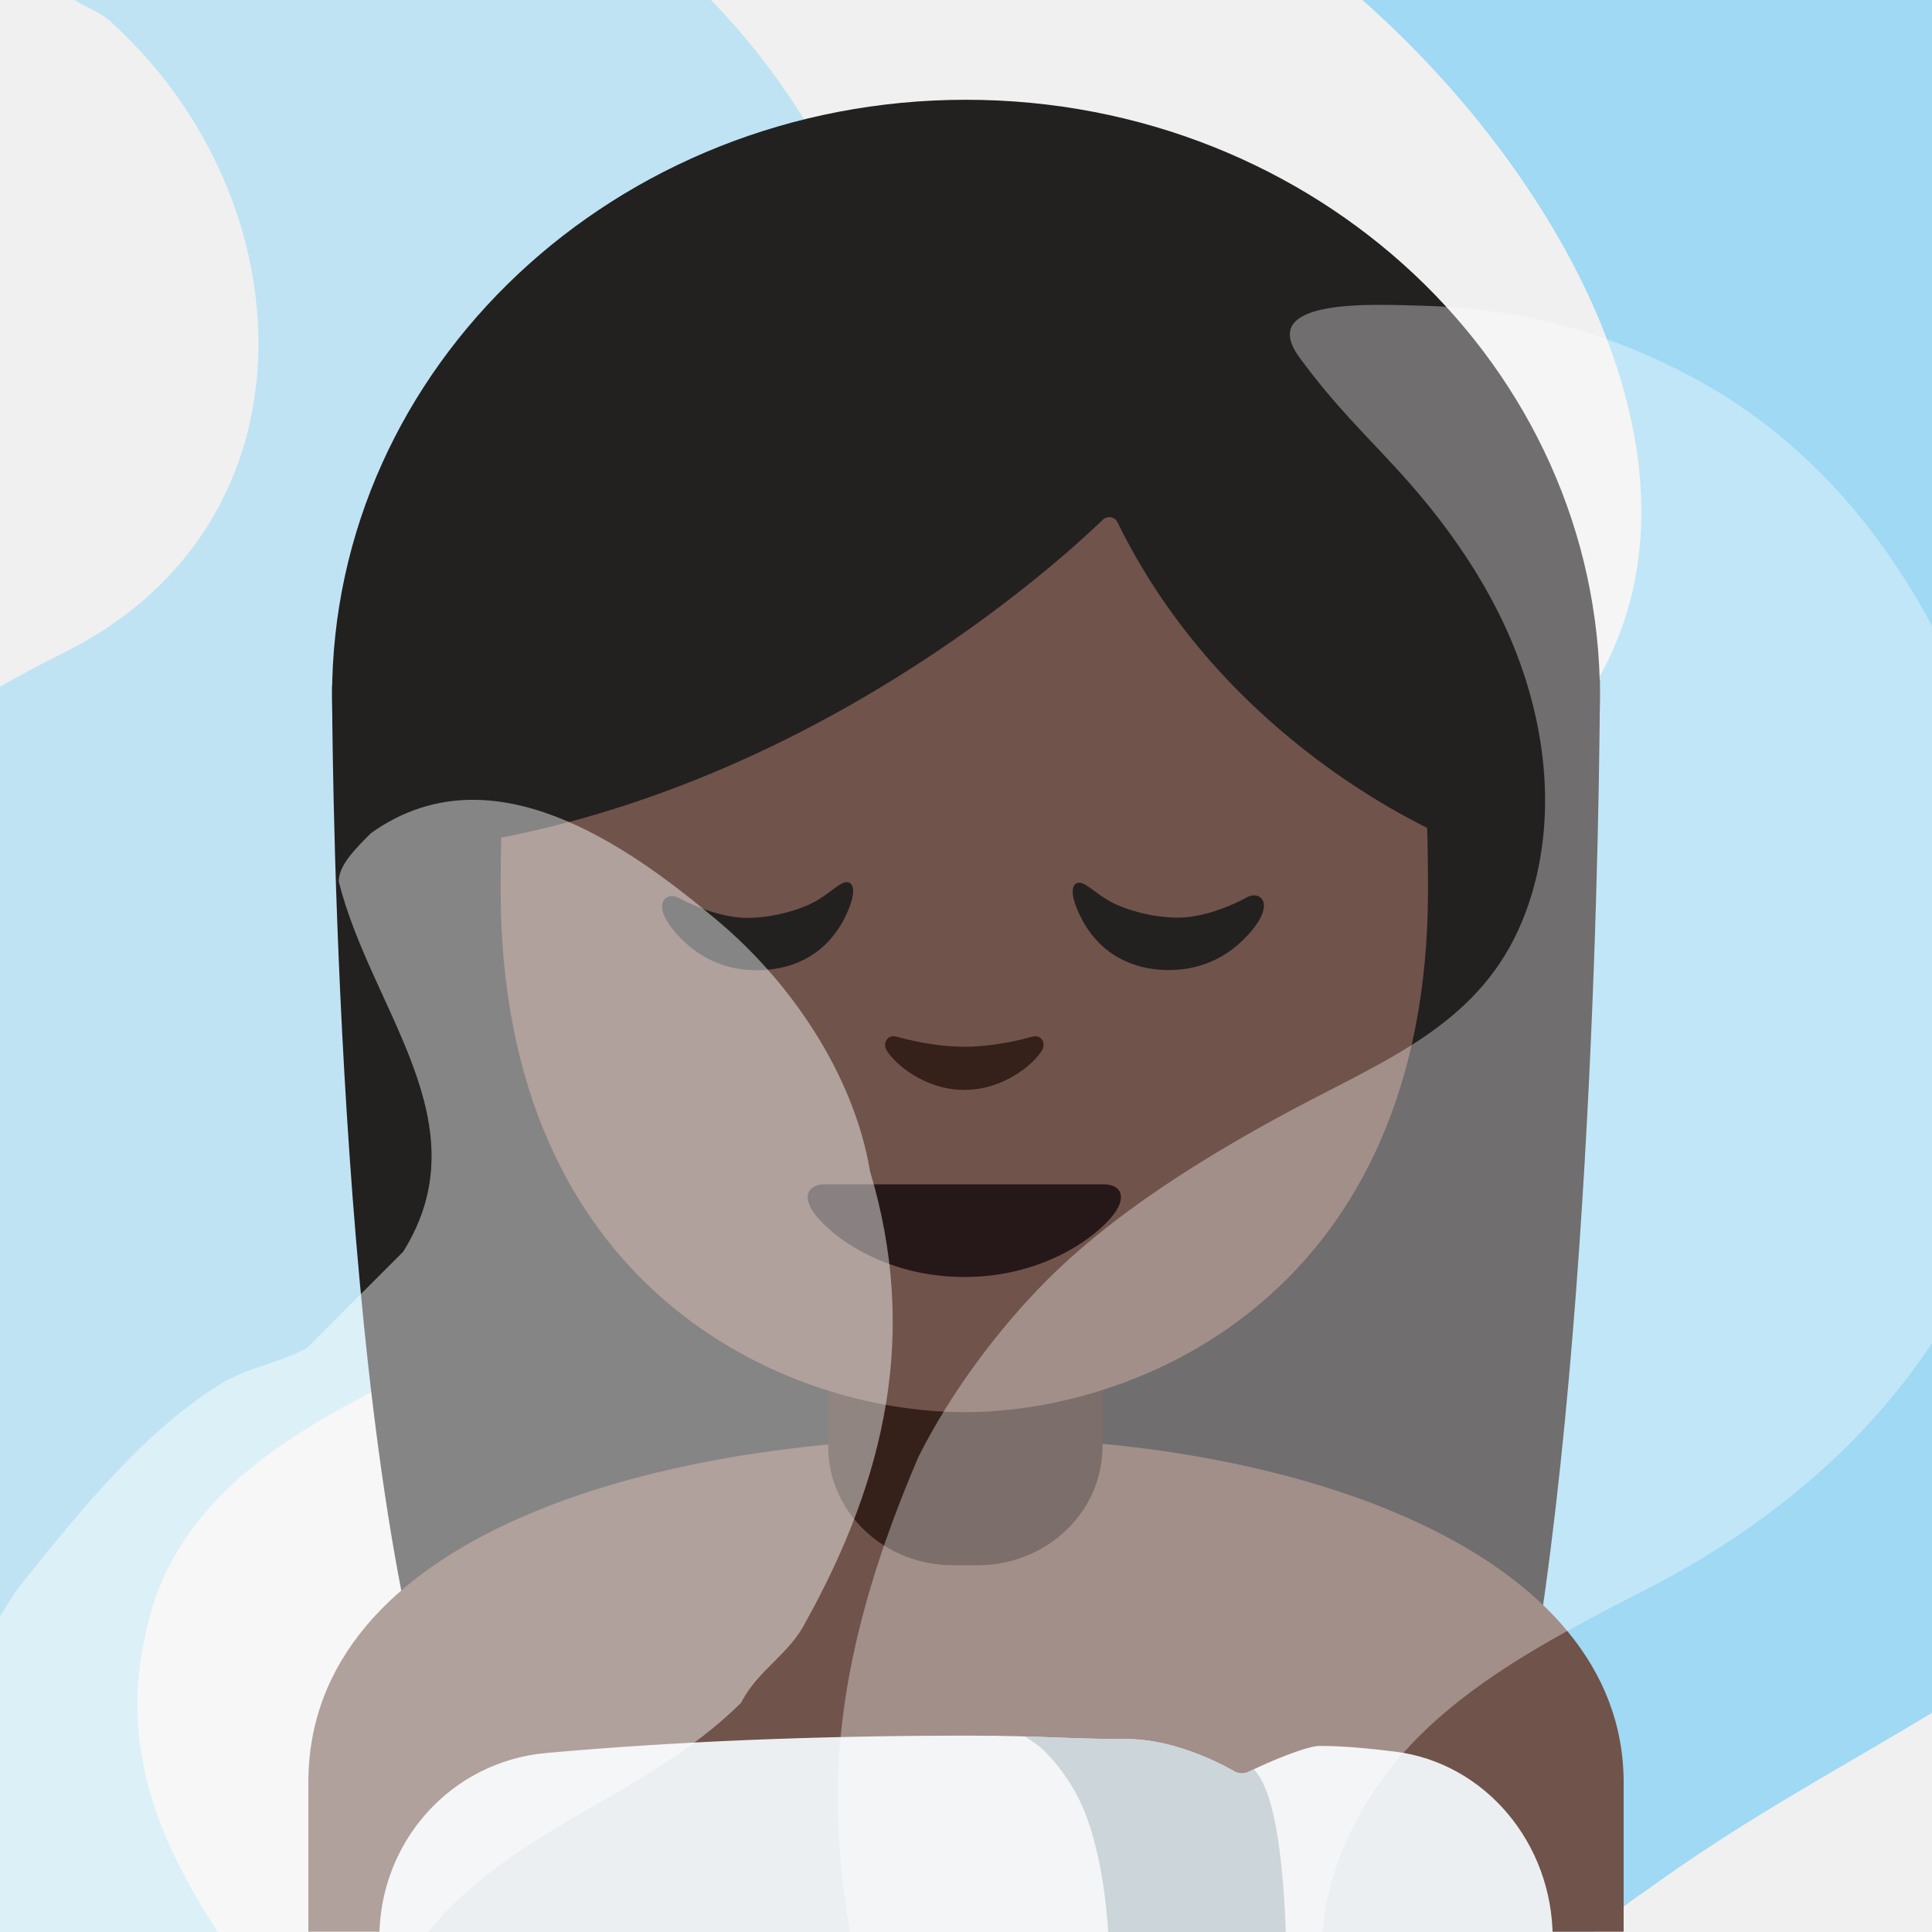
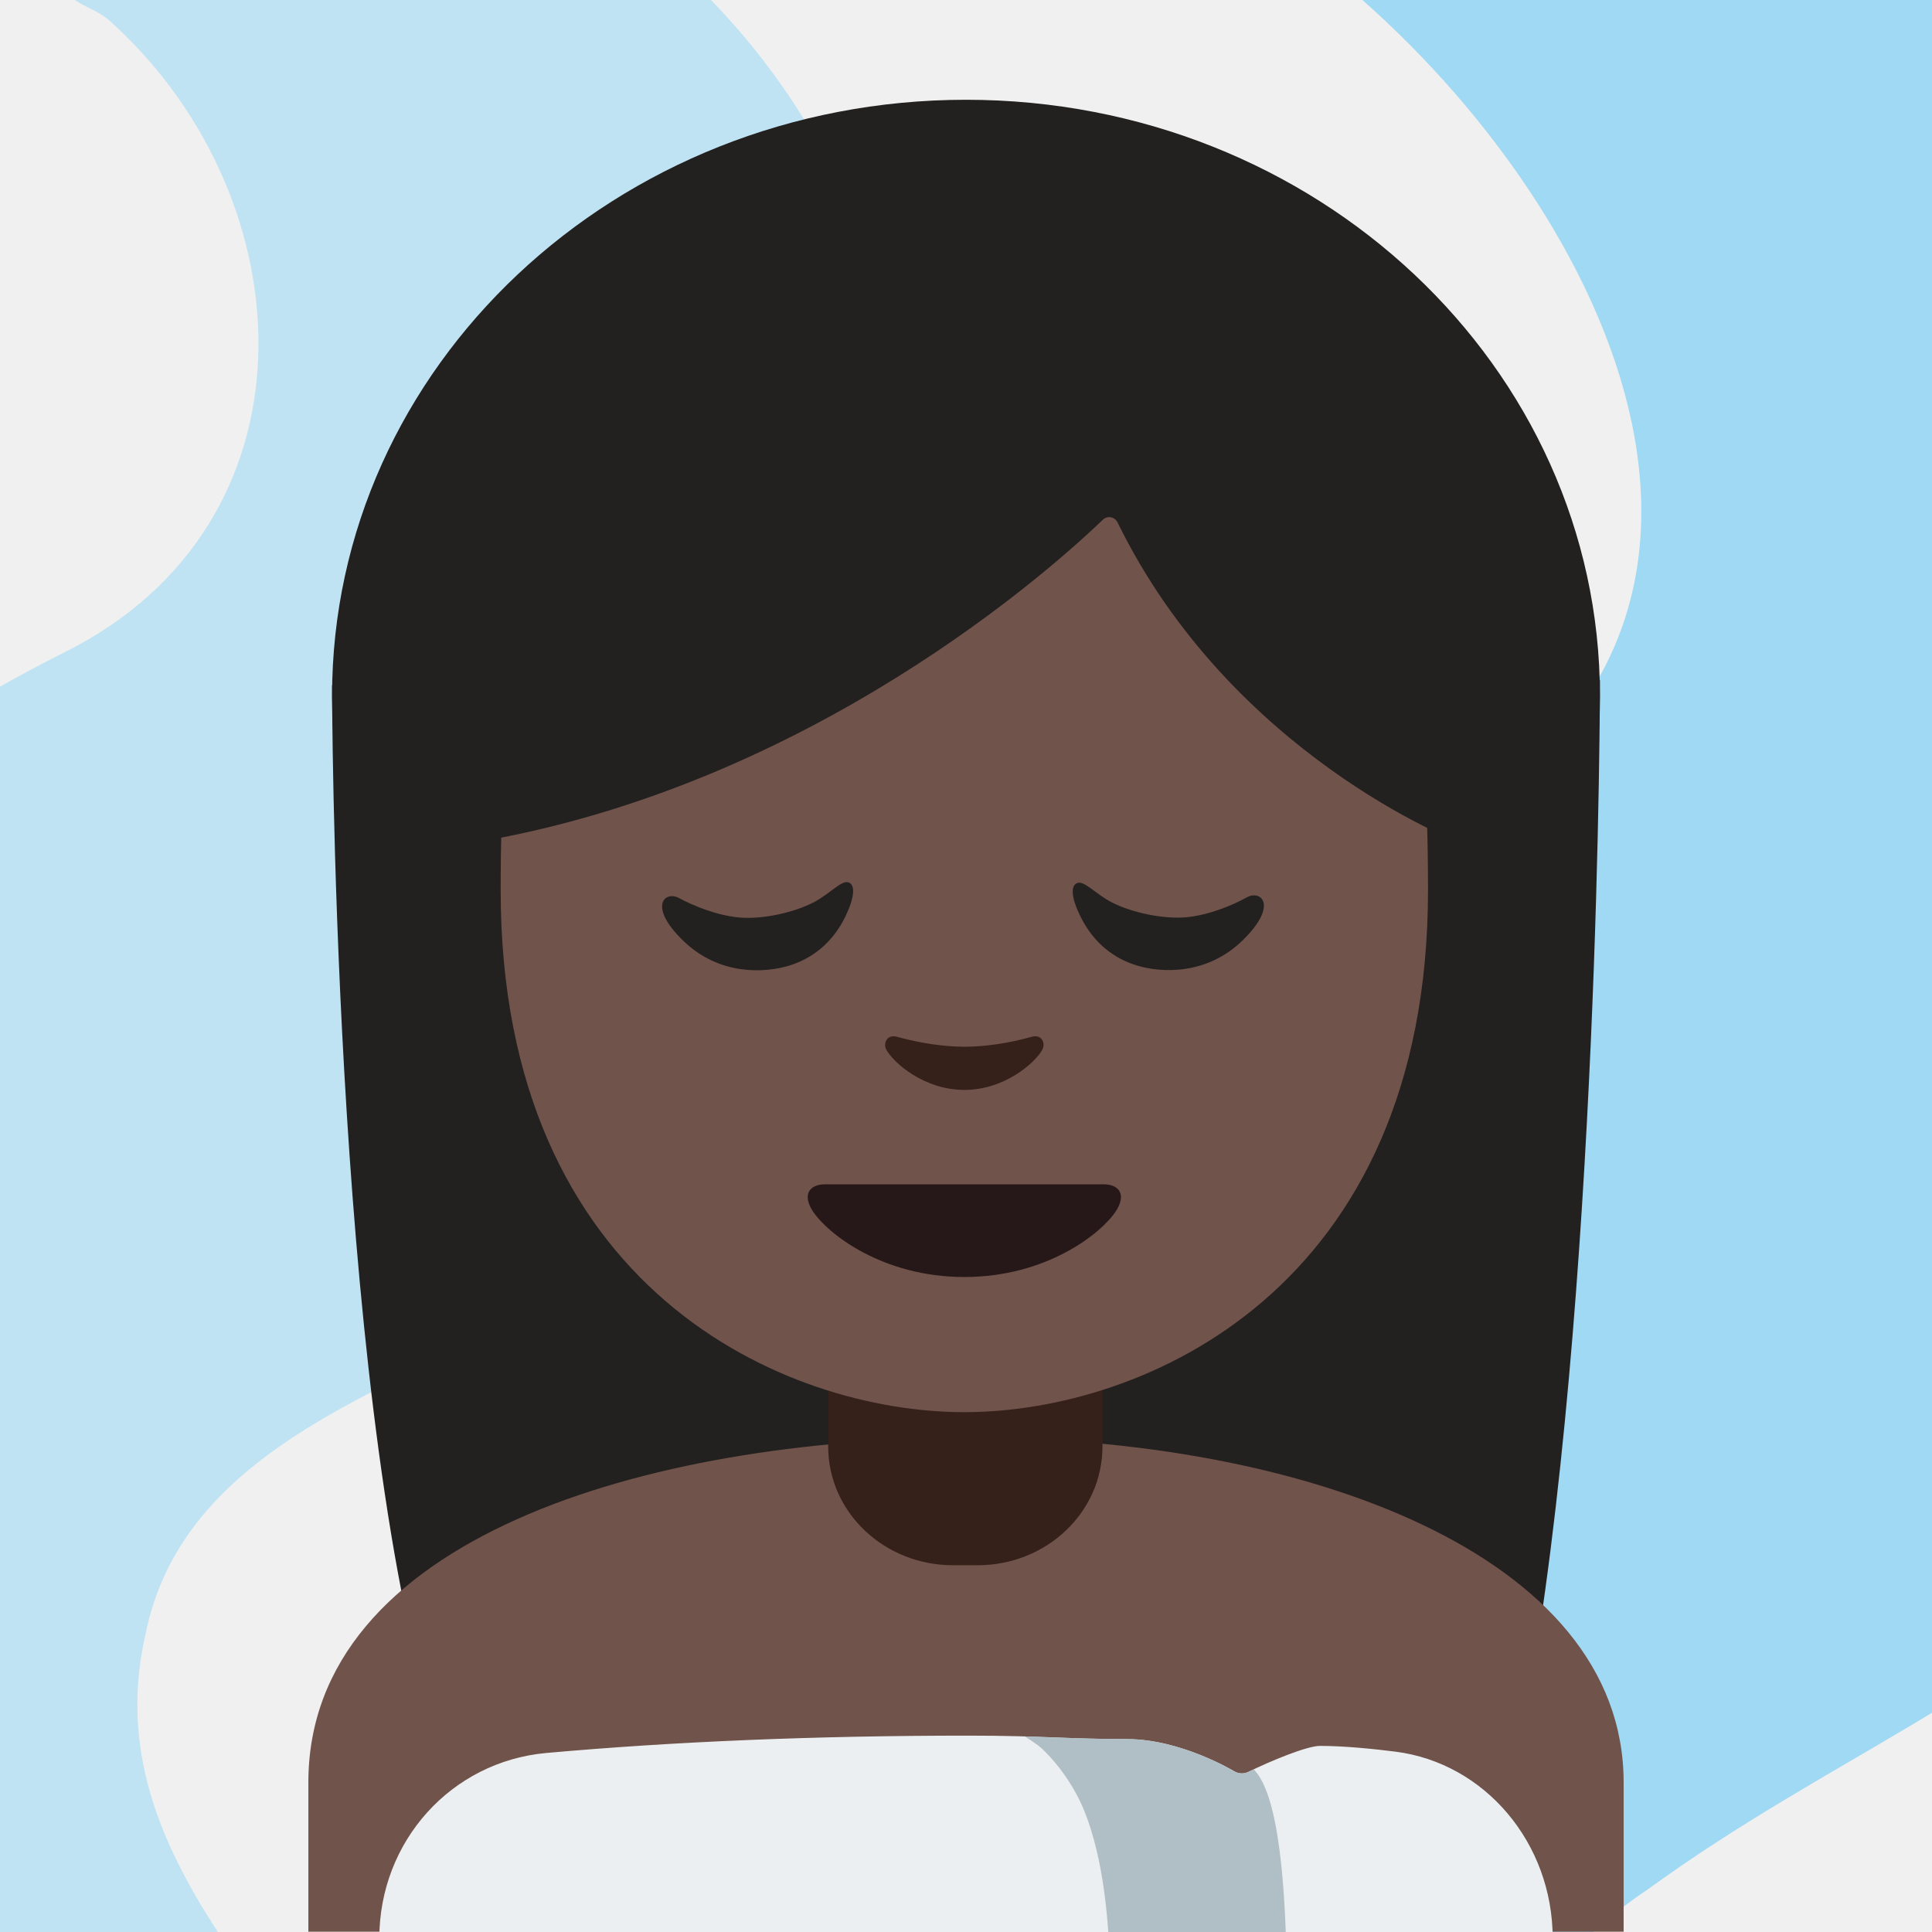
<svg xmlns="http://www.w3.org/2000/svg" xmlns:xlink="http://www.w3.org/1999/xlink" width="128" height="128" style="enable-background:new 0 0 128 128;" version="1.1" id="svg18">
  <defs id="defs22">
    <clipPath id="SVGID_2_">
      <use height="100%" width="100%" y="0" x="0" style="overflow:visible" xlink:href="#SVGID_1_" id="use5" />
    </clipPath>
    <rect id="SVGID_1_" height="120" width="120" x="4" y="4" />
-     <clipPath id="SVGID_2_-7">
-       <use height="100%" width="100%" y="0" x="0" style="overflow:visible" xlink:href="#SVGID_1_" id="use5-0" />
-     </clipPath>
    <clipPath clipPathUnits="userSpaceOnUse" id="clipPath843">
      <use transform="translate(0,4)" id="use845" xlink:href="#SVGID_1_" style="overflow:visible" x="0" y="0" width="100%" height="100%" />
    </clipPath>
  </defs>
  <g id="图层_1">
    <g id="g10" clip-path="url(#SVGID_2_)" style="opacity:0.45;stroke-width:0.938" transform="matrix(1.066667,0,0,1.066667,-4.266667,-4.266667)">
      <path id="path8" style="fill:#83d3f7;stroke-width:0.938" d="m 18.04,143.5 c -11,-1 -23,-1 -32,-10 -5,-5 -9,-11 -11,-18 -2,-8 -4,-16 -3,-24 1,-7 3,-14 6,-21 2,-4 5,-8 8,-11 7,-6 14,-11 22,-15 16,-8 15,-28 3,-39 -1,-1 -2,-1 -3,-2 -1,-2 -3,-5 -2,-6 2,-10 15,-3 23,-4 5,0 10,3 14,6 12,9 18,23 18,38 -1,7 -1,15 -4,22 -2,4 -4,8 -6,12 -1,2 -2,3 -4,5 -5,4 -9,8 -14,11 -8,4 -18,8 -20,18 -3,13 8,22 14,32 0,1 0,2 0,3 -2,2 -5,4 -9,3 z" />
    </g>
    <g id="g14" clip-path="url(#SVGID_2_)" style="opacity:0.45;stroke-width:0.938" transform="matrix(1.066667,0,0,1.066667,-4.266667,-4.266667)">
      <path id="path12" style="fill:#3bbcf7;stroke-width:0.938" d="m 93.38,-6.67 c 10,0 20,0 30,3 28,7 36,40 33,66 -1,5 -2,10 -4,15 -4,9 -9,16 -15,23 -9,9 -20,13 -31,21 -21,14 -6,40 10,53 1,2 4,6 1,6 -14,4 -28,3 -42,-2 -4,-1 -8,-3 -11,-6 -12,-12 -18,-27 -19,-43 0,-8 0,-15 2,-23 1,-5 3,-9 5,-14 3,-6 7,-12 12,-17 10,-8 20,-13 31,-21 21,-14 7,-40 -10,-53 -1,-1 -2,-3 -2,-4 1,-4 6,-4 10,-4 z" />
    </g>
    <path id="XMLID_2469_" d="M28.51,113.53C22,91.19,22,45.39,22,45.39l84-0.33c0,0,0,41.49-4.88,68.19 L28.51,113.53z" style="fill:#232020;" />
    <g id="XMLID_2238_">
      <ellipse id="XMLID_2239_" cx="64" cy="46.11" rx="42" ry="39.5" style="fill:#232020;" />
    </g>
    <path id="XMLID_1678_" d="M20.43,118.09v9.89h87.14v-9.89c0-15.17-21.39-22.87-43.24-22.84 C42.61,95.28,20.43,102.03,20.43,118.09z" style="fill:#70534A;font-variant-east_asian:normal;opacity:1;vector-effect:none;fill-opacity:1;stroke-width:1;stroke-linecap:butt;stroke-linejoin:miter;stroke-miterlimit:4;stroke-dasharray:none;stroke-dashoffset:0;stroke-opacity:1" />
    <path id="XMLID_791_" d="m 63.95,86.25 h -9.08 v 9.59 c 0,4.34 3.7,7.86 8.26,7.86 h 1.65 c 4.56,0 8.26,-3.52 8.26,-7.86 v -9.59 z" style="opacity:1;vector-effect:none;fill:#35201A;fill-opacity:1;stroke-width:1;stroke-linecap:butt;stroke-linejoin:miter;stroke-miterlimit:4;stroke-dasharray:none;stroke-dashoffset:0;stroke-opacity:1" />
    <path id="XMLID_2373_" d="M63.89,13.57c-24.35,0-30.72,18.87-30.72,45.39c0,26.51,18.89,34.6,30.72,34.6 c11.83,0,30.72-8.09,30.72-34.6C94.61,32.45,88.24,13.57,63.89,13.57z" style="fill:#70534A;" />
    <path id="XMLID_592_" d="M56.24,58.47c0.41,0.17,0.4,0.93-0.22,2.23c-0.89,1.84-2.29,2.82-3.69,3.26 c-1.62,0.51-4.66,0.7-7.06-1.63c-2.39-2.31-1.2-3.34-0.28-2.83c0.94,0.51,2.52,1.16,4.02,1.29c1.55,0.13,3.62-0.34,4.92-1.02 C55.03,59.19,55.77,58.27,56.24,58.47z" style="fill:#232020;" />
    <path id="XMLID_591_" d="M71.35,58.51c-0.41,0.18-0.4,0.93,0.24,2.22c0.9,1.83,2.31,2.8,3.71,3.23 c1.62,0.5,4.66,0.67,7.05-1.68c2.37-2.33,1.18-3.34,0.26-2.83c-0.93,0.52-2.52,1.18-4.01,1.32c-1.55,0.14-3.62-0.31-4.93-0.98 C72.56,59.22,71.82,58.3,71.35,58.51z" style="fill:#232020;" />
    <path id="XMLID_3004_" d="M73.07,34.43c-3.23,3.11-19.29,17.58-41.42,21.35V26.11 c0,0,9.55-18.95,32.47-18.95S96.6,26.59,96.6,26.59v29.19c0,0-15.02-5.76-22.56-21.17C73.86,34.24,73.37,34.14,73.07,34.43z" style="fill:#232020;" />
    <path id="XMLID_2368_" d="M68.35,68.69c-1.57,0.45-3.2,0.66-4.46,0.66s-2.89-0.22-4.46-0.66 c-0.67-0.19-0.94,0.45-0.7,0.87c0.5,0.88,2.51,2.65,5.16,2.65c2.65,0,4.66-1.77,5.16-2.65C69.29,69.13,69.03,68.5,68.35,68.69z" style="fill:#35201A;" />
    <path id="XMLID_31_" d="m 73.12,78.465 c -1.29,0 -9.23,0 -9.23,0 0,0 -7.94,0 -9.23,0 -1.06,0 -1.51,0.71 -0.81,1.78 0.98,1.49 4.61,4.36 10.04,4.36 5.43,0 9.06,-2.87 10.04,-4.36 0.7,-1.07 0.25,-1.78 -0.81,-1.78 z" style="opacity:1;vector-effect:none;fill:#261819;fill-opacity:1;stroke-width:1;stroke-linecap:butt;stroke-linejoin:miter;stroke-miterlimit:4;stroke-dasharray:none;stroke-dashoffset:0;stroke-opacity:1" />
    <g id="g54" clip-path="url(#clipPath843)" transform="translate(-0.08)">
      <path d="m 25.21,136.33 v -7.9 c 0,-6.44 4.76,-11.72 11.06,-12.29 8.47,-0.76 17.88,-1.15 27.97,-1.15 2.5,0 4.16,0.06 5.77,0.12 1.47,0.06 2.86,0.11 4.75,0.11 3.55,0 7.03,2.1 7.07,2.12 0.16,0.1 0.34,0.15 0.52,0.15 0.15,0 0.3,-0.03 0.44,-0.1 1.45,-0.71 3.87,-1.72 4.74,-1.72 1.66,0 3.63,0.21 4.99,0.38 5.95,0.75 10.43,6.07 10.43,12.37 v 7.91 z" style="fill:#eceff1" id="path44" />
      <path style="color:#000000;font-style:normal;font-variant:normal;font-weight:normal;font-stretch:normal;font-size:medium;line-height:normal;font-family:sans-serif;font-variant-ligatures:normal;font-variant-position:normal;font-variant-caps:normal;font-variant-numeric:normal;font-variant-alternates:normal;font-feature-settings:normal;text-indent:0;text-align:start;text-decoration:none;text-decoration-line:none;text-decoration-style:solid;text-decoration-color:#000000;letter-spacing:normal;word-spacing:normal;text-transform:none;writing-mode:lr-tb;direction:ltr;text-orientation:mixed;dominant-baseline:auto;baseline-shift:baseline;text-anchor:start;white-space:normal;shape-padding:0;clip-rule:nonzero;display:inline;overflow:visible;visibility:visible;opacity:1;isolation:auto;mix-blend-mode:normal;color-interpolation:sRGB;color-interpolation-filters:linearRGB;solid-color:#000000;solid-opacity:1;vector-effect:none;fill:#b0bec5;fill-opacity:1;fill-rule:nonzero;stroke:none;stroke-width:2;stroke-linecap:round;stroke-linejoin:round;stroke-miterlimit:10;stroke-dasharray:none;stroke-dashoffset:0;stroke-opacity:1;color-rendering:auto;image-rendering:auto;shape-rendering:auto;text-rendering:auto;enable-background:accumulate" d="m 76.961,140.307 c 0.752,1.374 1.281,3.199 1.621,5.043 0.681,3.688 0.631,7.436 0.623,9.381 -0.008,1.945 -0.006,3.042 -0.006,3.042 10e-7,0.013 11.635,0.019 11.635,0.019 0.001,-0.016 0.011,-0.029 0.012,-0.045 0,0 0.167,-4.285 -0.025,-8.789 -0.096,-2.252 -0.28,-4.559 -0.633,-6.461 -0.176,-0.951 -0.392,-1.8 -0.688,-2.52 -0.2,-0.486 -0.437,-0.929 -0.777,-1.289 -0.114,0.054 -0.252,0.113 -0.357,0.164 -0.14,0.07 -0.289,0.1 -0.439,0.1 -0.18,0 -0.36,-0.05 -0.52,-0.15 -0.04,-0.02 -3.52,-2.119 -7.07,-2.119 -1.89,0 -5.293,-0.119 -6.763,-0.179 -0.055,-0.002 0.768,0.468 1.171,0.861 0.661,0.645 1.465,1.569 2.217,2.943 z" transform="translate(-5.575763,-21.46119)" id="path1194" />
    </g>
-     <g transform="matrix(1.066667,0,0,1.066667,-182.4542,-11.78757)" id="g1295" style="stroke-width:0.938">
-       <g id="g116" clip-path="url(#SVGID_2_-7)" style="opacity:0.35;stroke-width:0.938" transform="translate(167.0508,7.050848)">
-         <path id="path114" style="fill:#ffffff;stroke-width:0.938" d="m 97.04,156.5 c -8,-1 -17,1 -24,-5 -11,-9 -17,-22 -17,-36 0,-7 2,-14 5,-21 2,-4 5,-8 8,-11 4.79,-4.79 11.53,-8.71 17.52,-11.77 5.74,-2.94 10.61,-5.51 12.6,-12.26 1.69,-5.73 0.6,-12.03 -2.07,-17.38 -1.64,-3.28 -3.84,-6.25 -6.32,-8.95 -2.05,-2.24 -3.89,-3.98 -6.06,-6.94 -2.72,-3.72 4.61,-3.29 7.66,-3.21 6.14,0.17 11.67,1.66 17.08,4.62 9.22,5.05 15.16,14.19 18.15,24.07 1.93,6.37 2.79,13.15 2.44,19.81 -2.04,14.29 -11.23,24.77 -23.6,31.13 -6.69,3.45 -13.86,7.05 -17.68,13.54 -8.82,14.97 6.52,26.47 14.27,37.33 0,0 -1,1 -1,2 -0.99,1.01 -2.99,1.01 -4.99,1.01 z" />
-       </g>
-       <g id="g120" clip-path="url(#SVGID_2_-7)" style="opacity:0.45;stroke-width:0.938" transform="translate(167.0508,7.050848)">
-         <path id="path118" style="fill:#ffffff;stroke-width:0.938" d="m 25.04,152.75 c -12,-2 -22,-11 -24,-23 -3,-9 -2,-18 4,-27 4,-5 8,-10 13,-13 2,-1 3,-1 5,-2 2,-2 4,-4 6,-6 5,-8 -2,-15 -4,-23 0,-1 1,-2 2,-3 7,-5 15,0 21,5 5,4 9,10 10,16 3,10 1,19 -4,28 -1,2 -3,3 -4,5 -6,6 -15,8 -20,15 -4,7 0,14 3,20 2,5 -3,10 -8,8 z" />
-       </g>
-     </g>
+     <g transform="matrix(1.066667,0,0,1.066667,-182.4542,-11.78757)" id="g1295" style="stroke-width:0.938" />
  </g>
</svg>
